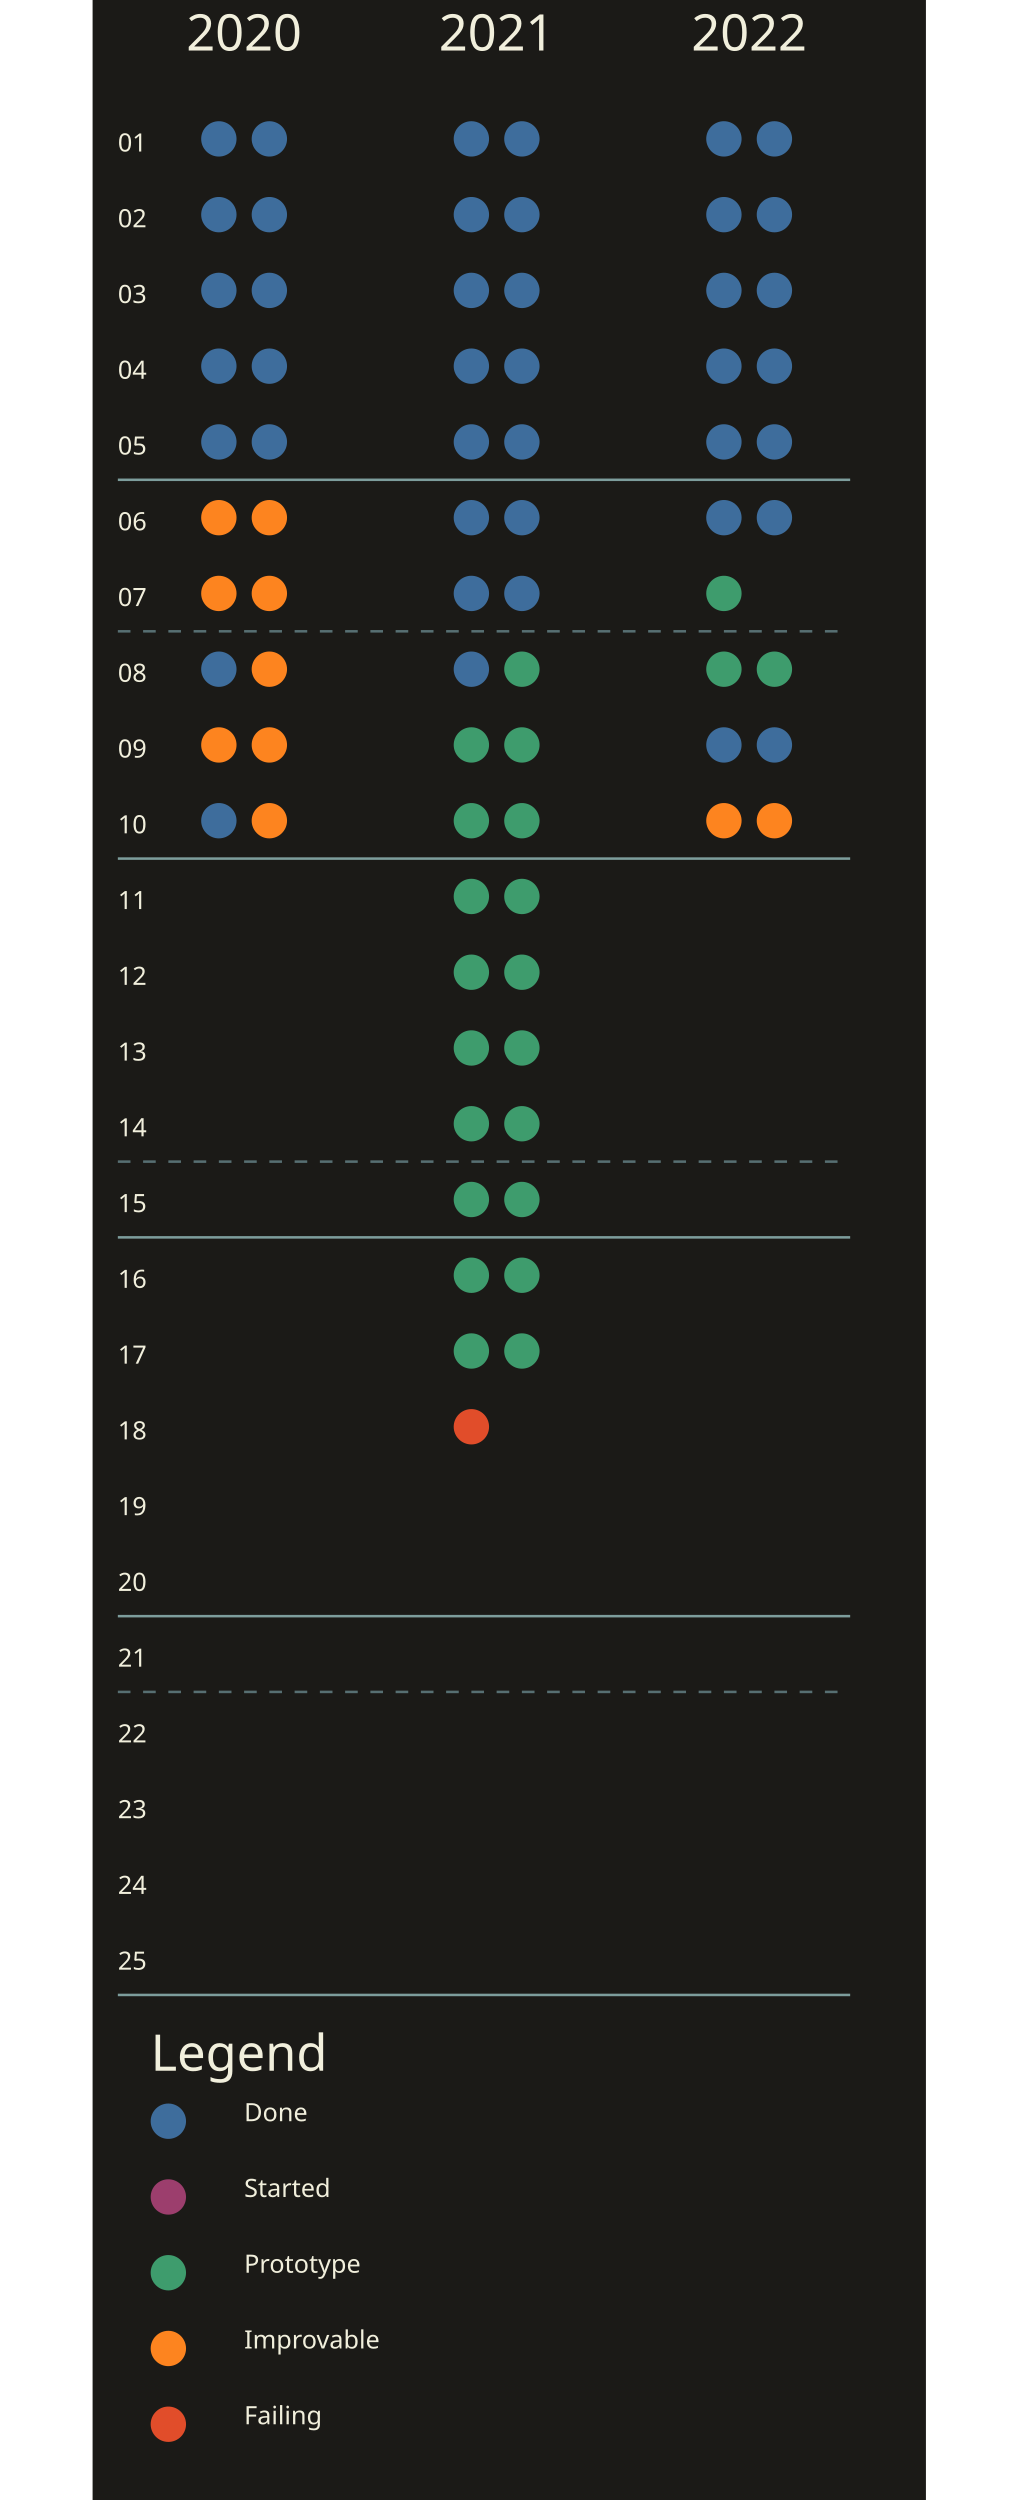
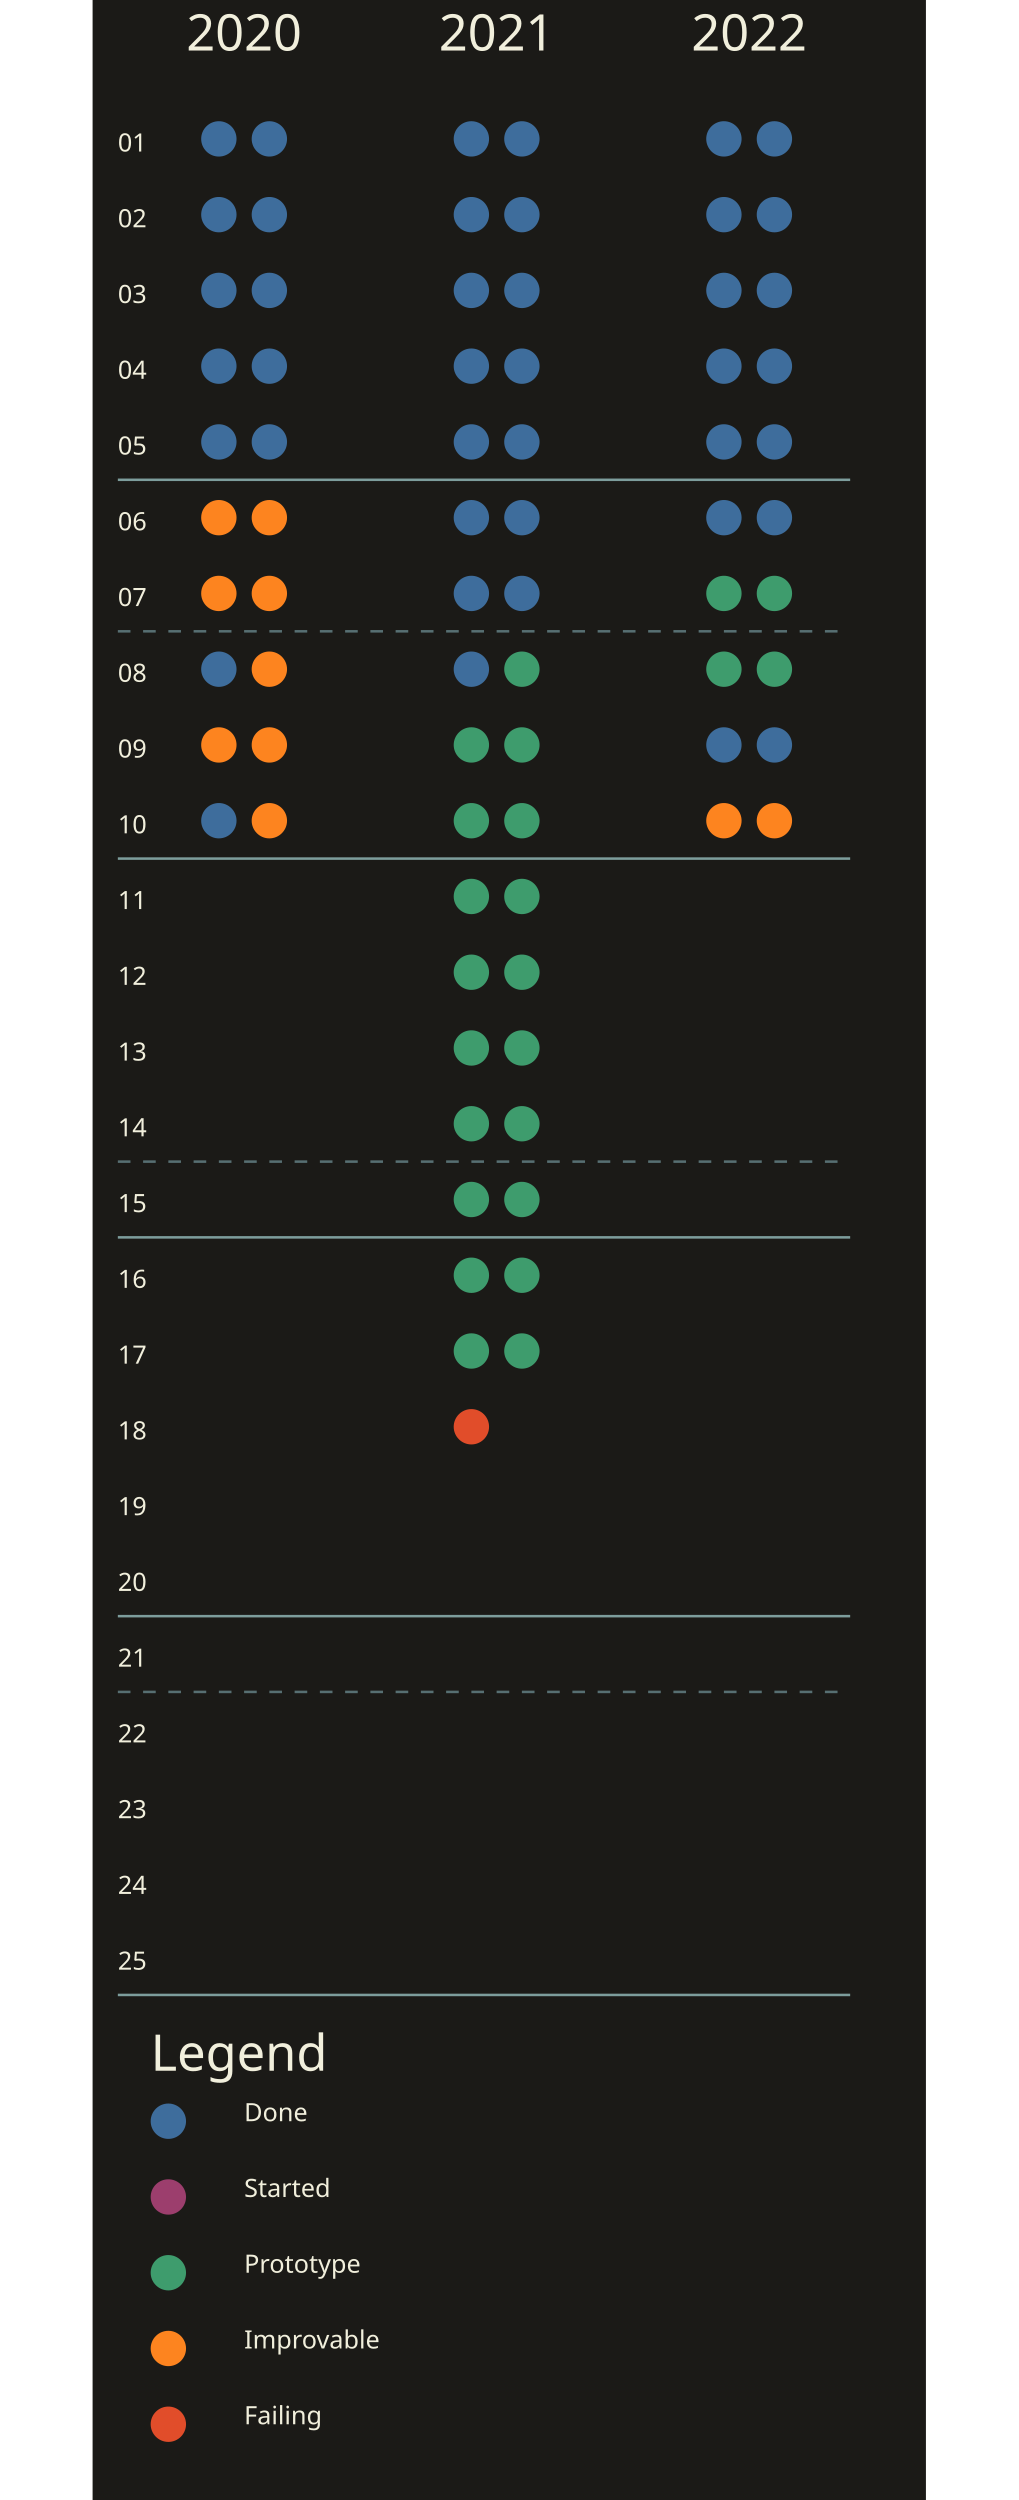
<svg xmlns="http://www.w3.org/2000/svg" height="810" style="font-family: 'Recursive', sans-serif;" viewBox="0 0 330 990" width="330">
  <defs>
    <style>
@font-face {
    font-family: 'Recursive';
    src: url('https://fonts.googleapis.com/css2?family=Recursive:wght,CASL@500,1&amp;display=swap');
  }
</style>
  </defs>
  <rect fill="#1b1a17" height="100%" width="100%" />
  <text fill="#F1EFDC" font-size="20" text-anchor="middle" x="60" y="20">
2020
</text>
  <circle cx="50" cy="55" fill="#3e6d9c" r="7" />
  <circle cx="70" cy="55" fill="#3e6d9c" r="7" />
  <circle cx="50" cy="85" fill="#3e6d9c" r="7" />
  <circle cx="70" cy="85" fill="#3e6d9c" r="7" />
  <circle cx="50" cy="115" fill="#3e6d9c" r="7" />
  <circle cx="70" cy="115" fill="#3e6d9c" r="7" />
  <circle cx="50" cy="145" fill="#3e6d9c" r="7" />
  <circle cx="70" cy="145" fill="#3e6d9c" r="7" />
  <circle cx="50" cy="175" fill="#3e6d9c" r="7" />
  <circle cx="70" cy="175" fill="#3e6d9c" r="7" />
  <circle cx="50" cy="205" fill="#fd841f" r="7" />
  <circle cx="70" cy="205" fill="#fd841f" r="7" />
  <circle cx="50" cy="235" fill="#fd841f" r="7" />
  <circle cx="70" cy="235" fill="#fd841f" r="7" />
  <circle cx="50" cy="265" fill="#3e6d9c" r="7" />
  <circle cx="70" cy="265" fill="#fd841f" r="7" />
  <circle cx="50" cy="295" fill="#fd841f" r="7" />
  <circle cx="70" cy="295" fill="#fd841f" r="7" />
  <circle cx="50" cy="325" fill="#3e6d9c" r="7" />
  <circle cx="70" cy="325" fill="#fd841f" r="7" />
  <text fill="#F1EFDC" font-size="20" text-anchor="middle" x="160" y="20">
2021
</text>
  <circle cx="150" cy="55" fill="#3e6d9c" r="7" />
  <circle cx="170" cy="55" fill="#3e6d9c" r="7" />
  <circle cx="150" cy="85" fill="#3e6d9c" r="7" />
  <circle cx="170" cy="85" fill="#3e6d9c" r="7" />
  <circle cx="150" cy="115" fill="#3e6d9c" r="7" />
  <circle cx="170" cy="115" fill="#3e6d9c" r="7" />
  <circle cx="150" cy="145" fill="#3e6d9c" r="7" />
  <circle cx="170" cy="145" fill="#3e6d9c" r="7" />
  <circle cx="150" cy="175" fill="#3e6d9c" r="7" />
  <circle cx="170" cy="175" fill="#3e6d9c" r="7" />
  <circle cx="150" cy="205" fill="#3e6d9c" r="7" />
  <circle cx="170" cy="205" fill="#3e6d9c" r="7" />
  <circle cx="150" cy="235" fill="#3e6d9c" r="7" />
  <circle cx="170" cy="235" fill="#3e6d9c" r="7" />
  <circle cx="150" cy="265" fill="#3e6d9c" r="7" />
  <circle cx="170" cy="265" fill="#3e9c6d" r="7" />
  <circle cx="150" cy="295" fill="#3e9c6d" r="7" />
  <circle cx="170" cy="295" fill="#3e9c6d" r="7" />
  <circle cx="150" cy="325" fill="#3e9c6d" r="7" />
  <circle cx="170" cy="325" fill="#3e9c6d" r="7" />
  <circle cx="150" cy="355" fill="#3e9c6d" r="7" />
  <circle cx="170" cy="355" fill="#3e9c6d" r="7" />
  <circle cx="150" cy="385" fill="#3e9c6d" r="7" />
  <circle cx="170" cy="385" fill="#3e9c6d" r="7" />
  <circle cx="150" cy="415" fill="#3e9c6d" r="7" />
  <circle cx="170" cy="415" fill="#3e9c6d" r="7" />
  <circle cx="150" cy="445" fill="#3e9c6d" r="7" />
  <circle cx="170" cy="445" fill="#3e9c6d" r="7" />
  <circle cx="150" cy="475" fill="#3e9c6d" r="7" />
  <circle cx="170" cy="475" fill="#3e9c6d" r="7" />
  <circle cx="150" cy="505" fill="#3e9c6d" r="7" />
  <circle cx="170" cy="505" fill="#3e9c6d" r="7" />
  <circle cx="150" cy="535" fill="#3e9c6d" r="7" />
  <circle cx="170" cy="535" fill="#3e9c6d" r="7" />
  <circle cx="150" cy="565" fill="#e14d2a" r="7" />
  <text fill="#F1EFDC" font-size="20" text-anchor="middle" x="260" y="20">
2022
</text>
  <circle cx="250" cy="55" fill="#3e6d9c" r="7" />
  <circle cx="270" cy="55" fill="#3e6d9c" r="7" />
  <circle cx="250" cy="85" fill="#3e6d9c" r="7" />
  <circle cx="270" cy="85" fill="#3e6d9c" r="7" />
  <circle cx="250" cy="115" fill="#3e6d9c" r="7" />
  <circle cx="270" cy="115" fill="#3e6d9c" r="7" />
  <circle cx="250" cy="145" fill="#3e6d9c" r="7" />
  <circle cx="270" cy="145" fill="#3e6d9c" r="7" />
  <circle cx="250" cy="175" fill="#3e6d9c" r="7" />
  <circle cx="270" cy="175" fill="#3e6d9c" r="7" />
  <circle cx="250" cy="205" fill="#3e6d9c" r="7" />
  <circle cx="270" cy="205" fill="#3e6d9c" r="7" />
  <circle cx="250" cy="235" fill="#3e9c6d" r="7" />
+   <circle cx="270" cy="235" fill="#3e9c6d" r="7" />
  <circle cx="250" cy="265" fill="#3e9c6d" r="7" />
  <circle cx="270" cy="265" fill="#3e9c6d" r="7" />
  <circle cx="250" cy="295" fill="#3e6d9c" r="7" />
  <circle cx="270" cy="295" fill="#3e6d9c" r="7" />
  <circle cx="250" cy="325" fill="#fd841f" r="7" />
  <circle cx="270" cy="325" fill="#fd841f" r="7" />
  <text fill="#F1EFDC" font-size="10" x="10" y="60">
01
</text>
  <text fill="#F1EFDC" font-size="10" x="10" y="90">
02
</text>
  <text fill="#F1EFDC" font-size="10" x="10" y="120">
03
</text>
  <text fill="#F1EFDC" font-size="10" x="10" y="150">
04
</text>
  <text fill="#F1EFDC" font-size="10" x="10" y="180">
05
</text>
  <line stroke="#7D9D9C" x1="10" x2="300" y1="190" y2="190" />
  <text fill="#F1EFDC" font-size="10" x="10" y="210">
06
</text>
  <text fill="#F1EFDC" font-size="10" x="10" y="240">
07
</text>
  <line stroke="#576F72" stroke-dasharray="5,5" x1="10" x2="300" y1="250" y2="250" />
  <text fill="#F1EFDC" font-size="10" x="10" y="270">
08
</text>
  <text fill="#F1EFDC" font-size="10" x="10" y="300">
09
</text>
  <text fill="#F1EFDC" font-size="10" x="10" y="330">
10
</text>
  <line stroke="#7D9D9C" x1="10" x2="300" y1="340" y2="340" />
  <text fill="#F1EFDC" font-size="10" x="10" y="360">
11
</text>
  <text fill="#F1EFDC" font-size="10" x="10" y="390">
12
</text>
  <text fill="#F1EFDC" font-size="10" x="10" y="420">
13
</text>
  <text fill="#F1EFDC" font-size="10" x="10" y="450">
14
</text>
  <line stroke="#576F72" stroke-dasharray="5,5" x1="10" x2="300" y1="460" y2="460" />
  <text fill="#F1EFDC" font-size="10" x="10" y="480">
15
</text>
  <line stroke="#7D9D9C" x1="10" x2="300" y1="490" y2="490" />
  <text fill="#F1EFDC" font-size="10" x="10" y="510">
16
</text>
  <text fill="#F1EFDC" font-size="10" x="10" y="540">
17
</text>
  <text fill="#F1EFDC" font-size="10" x="10" y="570">
18
</text>
  <text fill="#F1EFDC" font-size="10" x="10" y="600">
19
</text>
  <text fill="#F1EFDC" font-size="10" x="10" y="630">
20
</text>
  <line stroke="#7D9D9C" x1="10" x2="300" y1="640" y2="640" />
  <text fill="#F1EFDC" font-size="10" x="10" y="660">
21
</text>
  <line stroke="#576F72" stroke-dasharray="5,5" x1="10" x2="300" y1="670" y2="670" />
  <text fill="#F1EFDC" font-size="10" x="10" y="690">
22
</text>
  <text fill="#F1EFDC" font-size="10" x="10" y="720">
23
</text>
  <text fill="#F1EFDC" font-size="10" x="10" y="750">
24
</text>
  <text fill="#F1EFDC" font-size="10" x="10" y="780">
25
</text>
  <line stroke="#7D9D9C" x1="10" x2="300" y1="790" y2="790" />
  <text fill="#F1EFDC" font-size="20" text-anchor="left" x="23" y="820">
Legend
</text>
  <circle cx="30" cy="840" fill="#3e6d9c" r="7" />
  <text fill="#F1EFDC" font-size="10" x="60" y="840">

Done

</text>
  <circle cx="30" cy="870" fill="#9c3e6d" r="7" />
  <text fill="#F1EFDC" font-size="10" x="60" y="870">

Started

</text>
  <circle cx="30" cy="900" fill="#3e9c6d" r="7" />
  <text fill="#F1EFDC" font-size="10" x="60" y="900">

Prototype

</text>
  <circle cx="30" cy="930" fill="#fd841f" r="7" />
  <text fill="#F1EFDC" font-size="10" x="60" y="930">

Improvable

</text>
  <circle cx="30" cy="960" fill="#e14d2a" r="7" />
  <text fill="#F1EFDC" font-size="10" x="60" y="960">

Failing

</text>
</svg>
